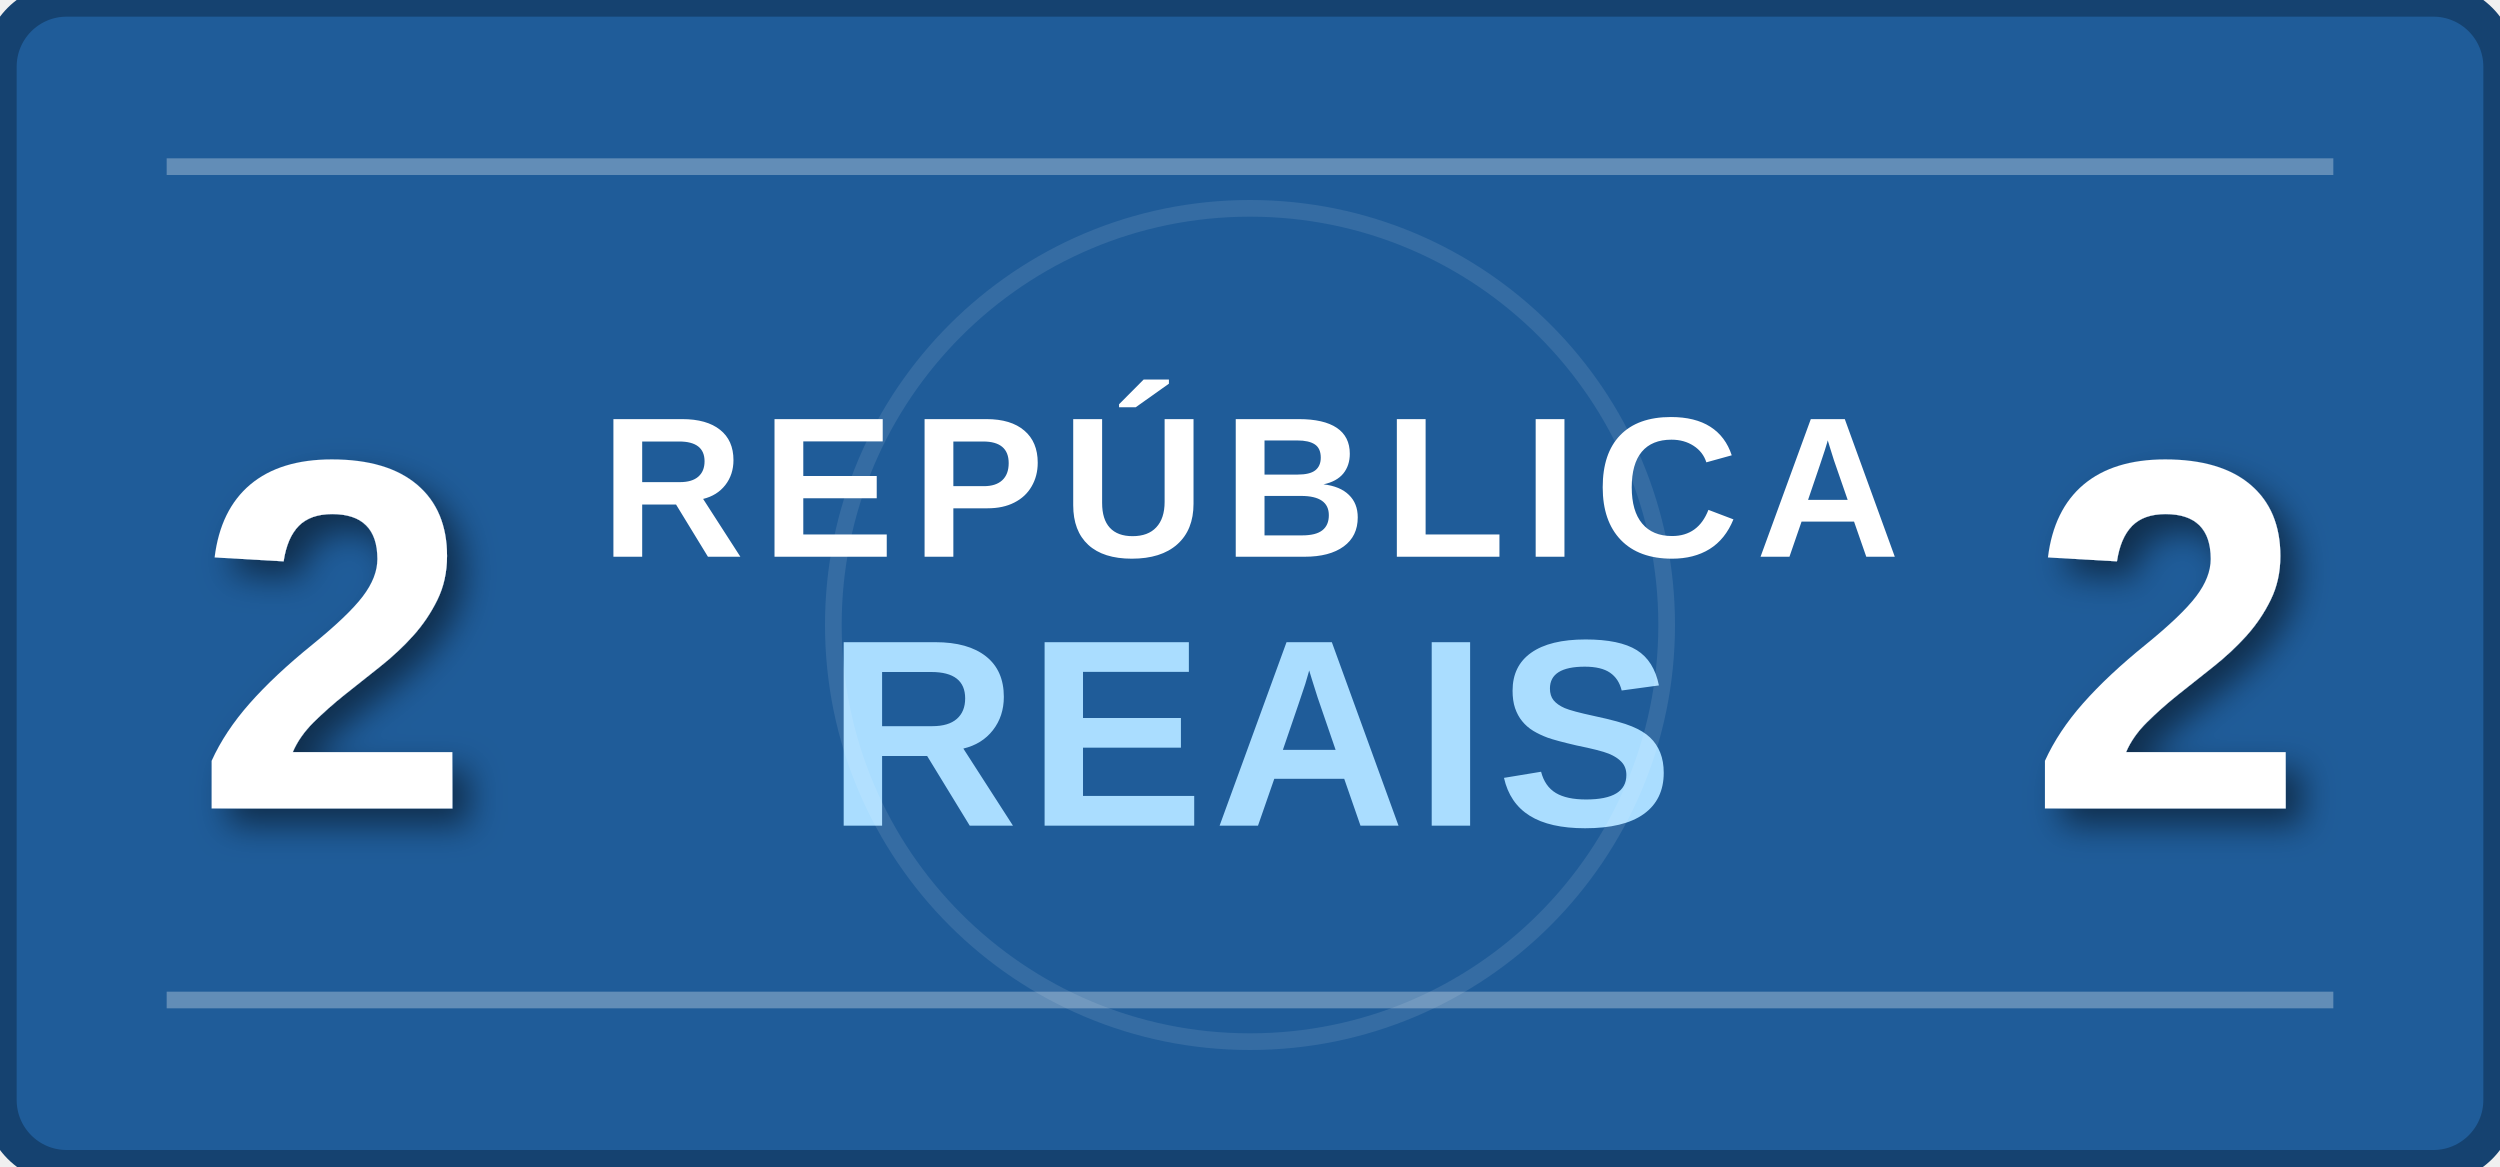
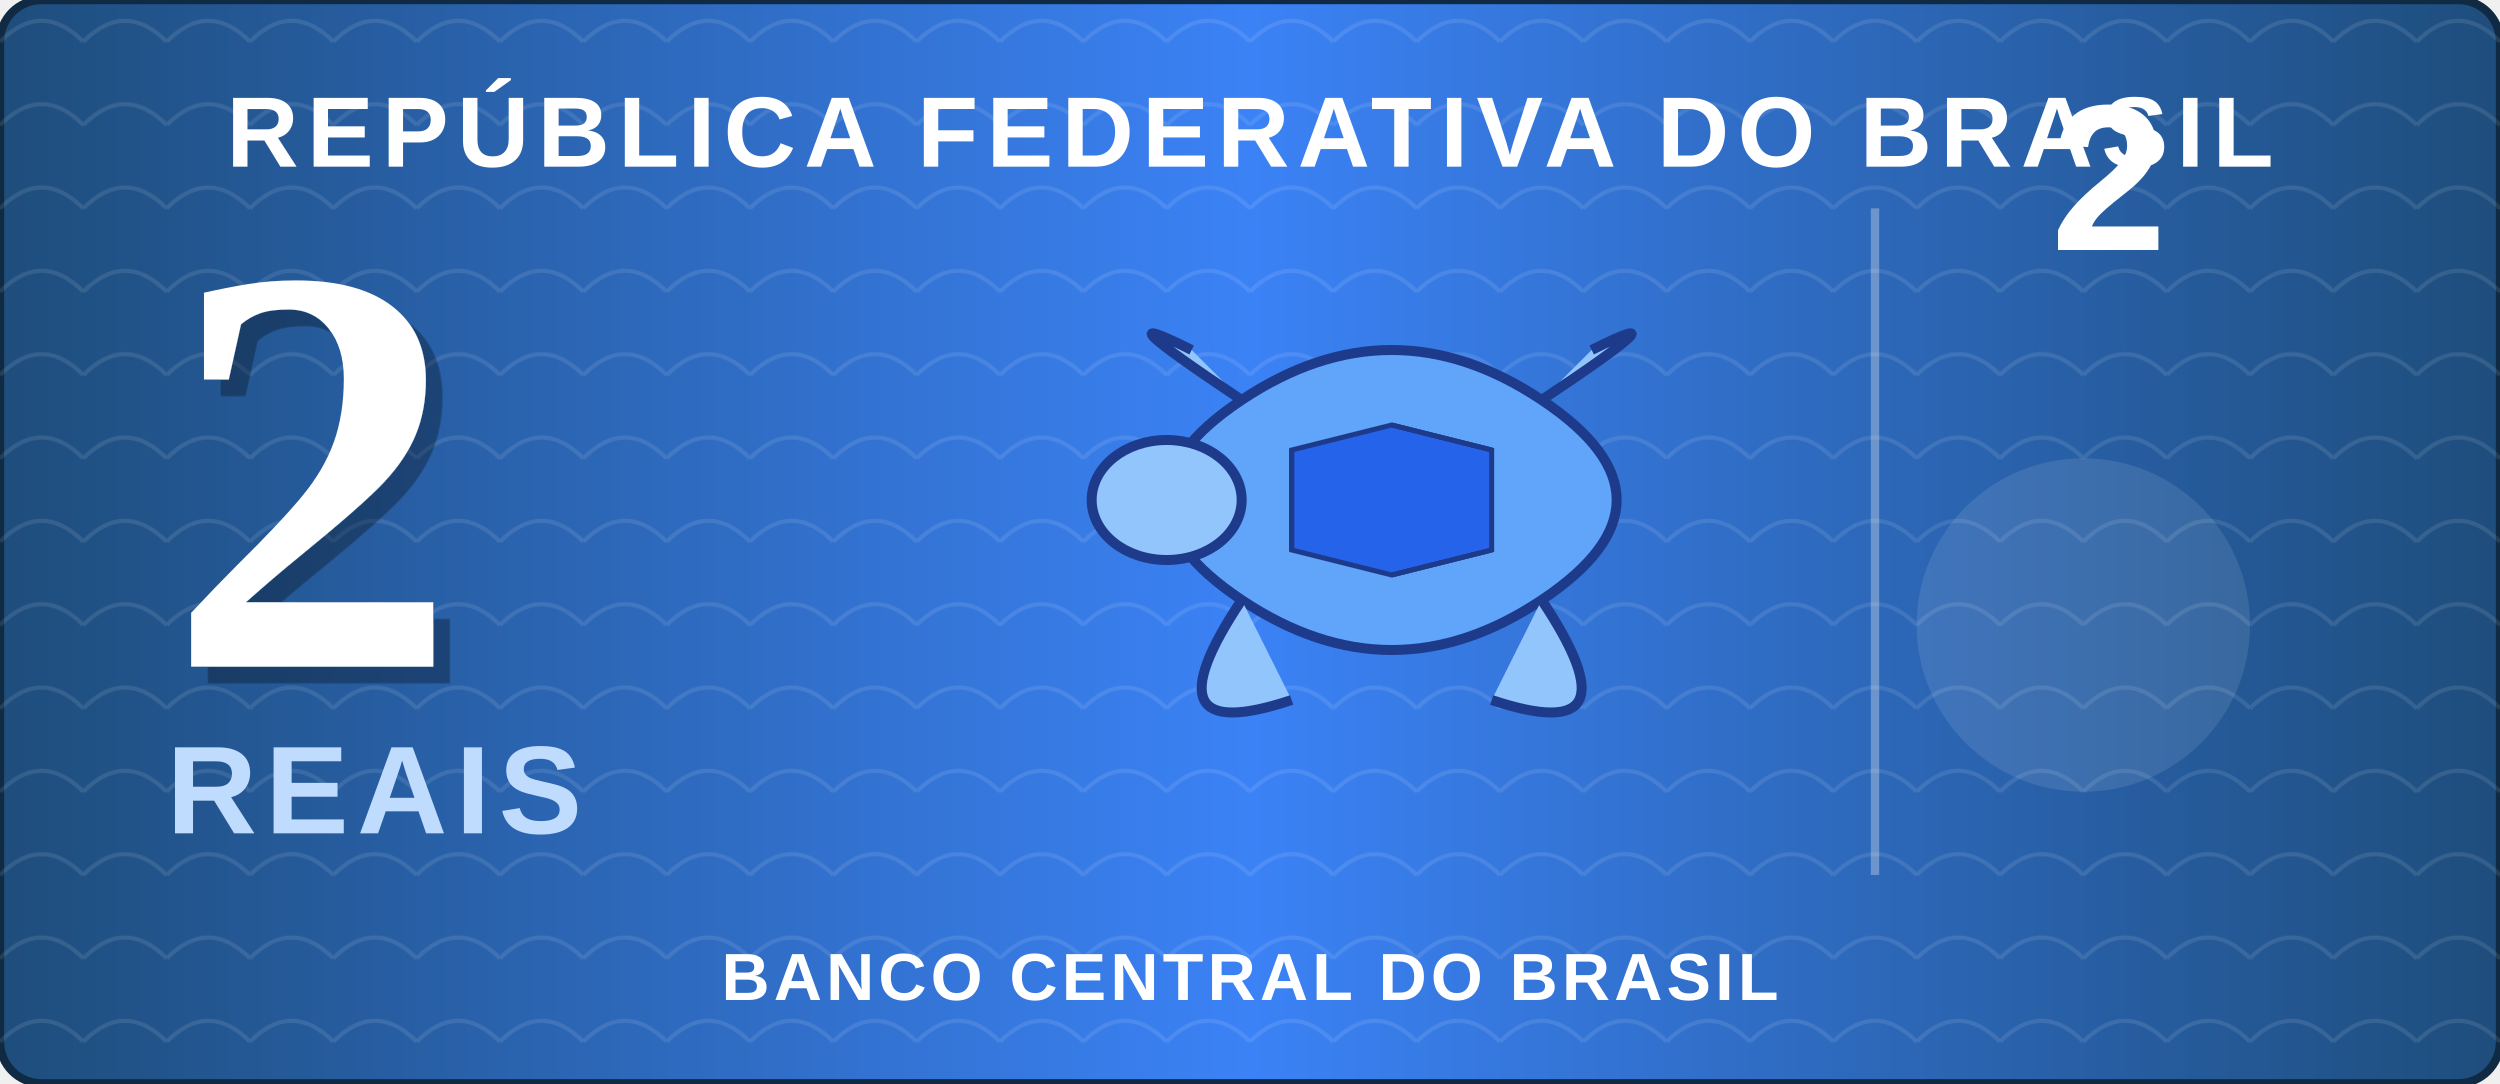
- <svg xmlns="http://www.w3.org/2000/svg" width="300" height="140" viewBox="0 0 300 140">
-   <rect width="300" height="140" fill="#1f5c99" rx="8" ry="8" stroke="#154270" stroke-width="4" />
-   <path d="M20 20 L280 20 M20 120 L280 120" stroke="rgba(255,255,255,0.3)" stroke-width="2" />
-   <text x="40" y="80" dominant-baseline="middle" text-anchor="middle" font-family="Arial, sans-serif" font-size="60" font-weight="bold" fill="white" filter="drop-shadow(2px 2px 2px rgba(0,0,0,0.5))">2</text>
-   <text x="260" y="80" dominant-baseline="middle" text-anchor="middle" font-family="Arial, sans-serif" font-size="60" font-weight="bold" fill="white" filter="drop-shadow(2px 2px 2px rgba(0,0,0,0.5))">2</text>
-   <text x="150" y="60" dominant-baseline="middle" text-anchor="middle" font-family="Arial, sans-serif" font-size="24" font-weight="bold" fill="white" letter-spacing="2">REPÚBLICA</text>
-   <text x="150" y="90" dominant-baseline="middle" text-anchor="middle" font-family="Arial, sans-serif" font-size="32" font-weight="bold" fill="#aaddff" letter-spacing="1">REAIS</text>
-   <circle cx="150" cy="75" r="50" fill="none" stroke="rgba(255,255,255,0.1)" stroke-width="2" />
+ <svg xmlns="http://www.w3.org/2000/svg" width="600" height="260" viewBox="0 0 600 260">
+   <defs>
+     <linearGradient id="bg2" x1="0%" y1="0%" x2="100%" y2="0%">
+       <stop offset="0%" style="stop-color:#1e4d7b;stop-opacity:1" />
+       <stop offset="50%" style="stop-color:#3b82f6;stop-opacity:1" />
+       <stop offset="100%" style="stop-color:#1e4d7b;stop-opacity:1" />
+     </linearGradient>
+     <pattern id="waves" x="0" y="0" width="20" height="20" patternUnits="userSpaceOnUse">
+       <path d="M0 10 Q10 0 20 10" fill="none" stroke="rgba(255,255,255,0.1)" stroke-width="1" />
+     </pattern>
+   </defs>
+   <rect width="600" height="260" rx="10" ry="10" fill="url(#bg2)" stroke="#102a43" stroke-width="2" />
+   <rect width="600" height="260" fill="url(#waves)" />
+   <text x="300" y="40" font-family="Arial, sans-serif" font-size="24" font-weight="bold" fill="white" text-anchor="middle" letter-spacing="2">REPÚBLICA FEDERATIVA DO BRASIL</text>
+   <text x="300" y="240" font-family="Arial, sans-serif" font-size="16" font-weight="bold" fill="white" text-anchor="middle" letter-spacing="1">BANCO CENTRAL DO BRASIL</text>
+   <text x="40" y="160" font-family="Times New Roman, serif" font-size="140" font-weight="bold" fill="white" filter="drop-shadow(4px 4px 0px rgba(0,0,0,0.3))">2</text>
+   <text x="40" y="200" font-family="Arial, sans-serif" font-size="30" font-weight="bold" fill="#bfdbfe" letter-spacing="2">REAIS</text>
+   <text x="520" y="60" font-family="Arial, sans-serif" font-size="50" font-weight="bold" fill="white" text-anchor="end">2</text>
+   <g transform="translate(250, 60) scale(1.2)">
+     <path d="M40 30 Q10 50 40 70 Q70 90 100 70 Q130 50 100 30 Q70 10 40 30" fill="#60a5fa" stroke="#1e3a8a" stroke-width="2" />
+     <path d="M50 40 L70 35 L90 40 L90 60 L70 65 L50 60 Z" fill="#2563eb" stroke="#1e3a8a" stroke-width="1" />
+     <path d="M70 35 L90 40 M90 60 L70 65 M50 60 L50 40" stroke="#1e3a8a" stroke-width="1" fill="none" />
+     <ellipse cx="25" cy="50" rx="15" ry="12" fill="#93c5fd" stroke="#1e3a8a" stroke-width="2" />
+     <path d="M40 70 Q20 100 50 90" fill="#93c5fd" stroke="#1e3a8a" stroke-width="2" />
+     <path d="M100 70 Q120 100 90 90" fill="#93c5fd" stroke="#1e3a8a" stroke-width="2" />
+     <path d="M40 30 Q10 10 30 20" fill="#93c5fd" stroke="#1e3a8a" stroke-width="2" />
+     <path d="M100 30 Q130 10 110 20" fill="#93c5fd" stroke="#1e3a8a" stroke-width="2" />
+   </g>
+   <path d="M450 50 L450 210" stroke="rgba(255,255,255,0.3)" stroke-width="2" />
+   <circle cx="500" cy="150" r="40" fill="rgba(255,255,255,0.1)" />
</svg>
